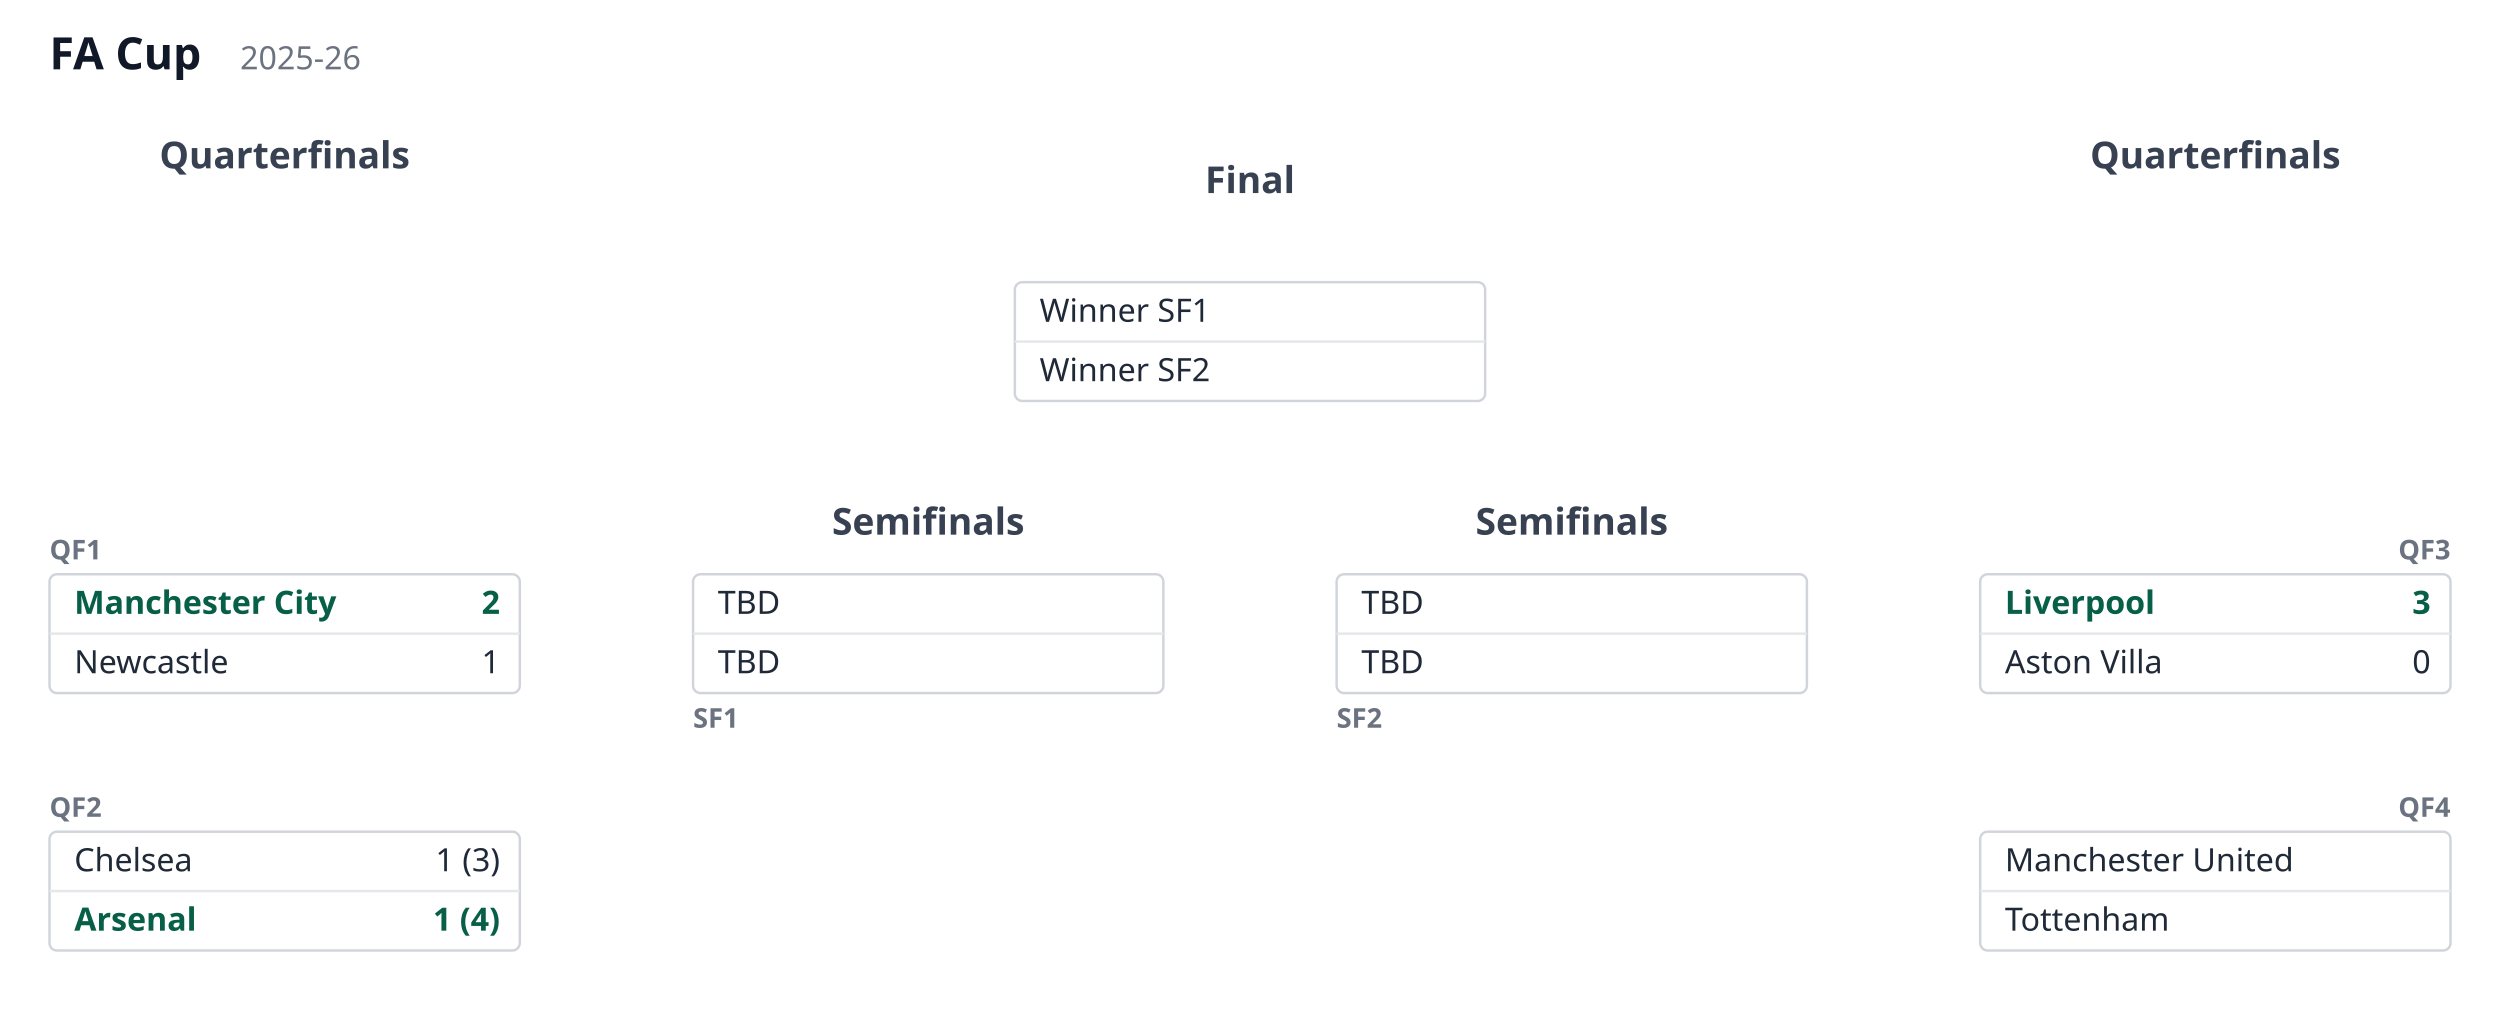
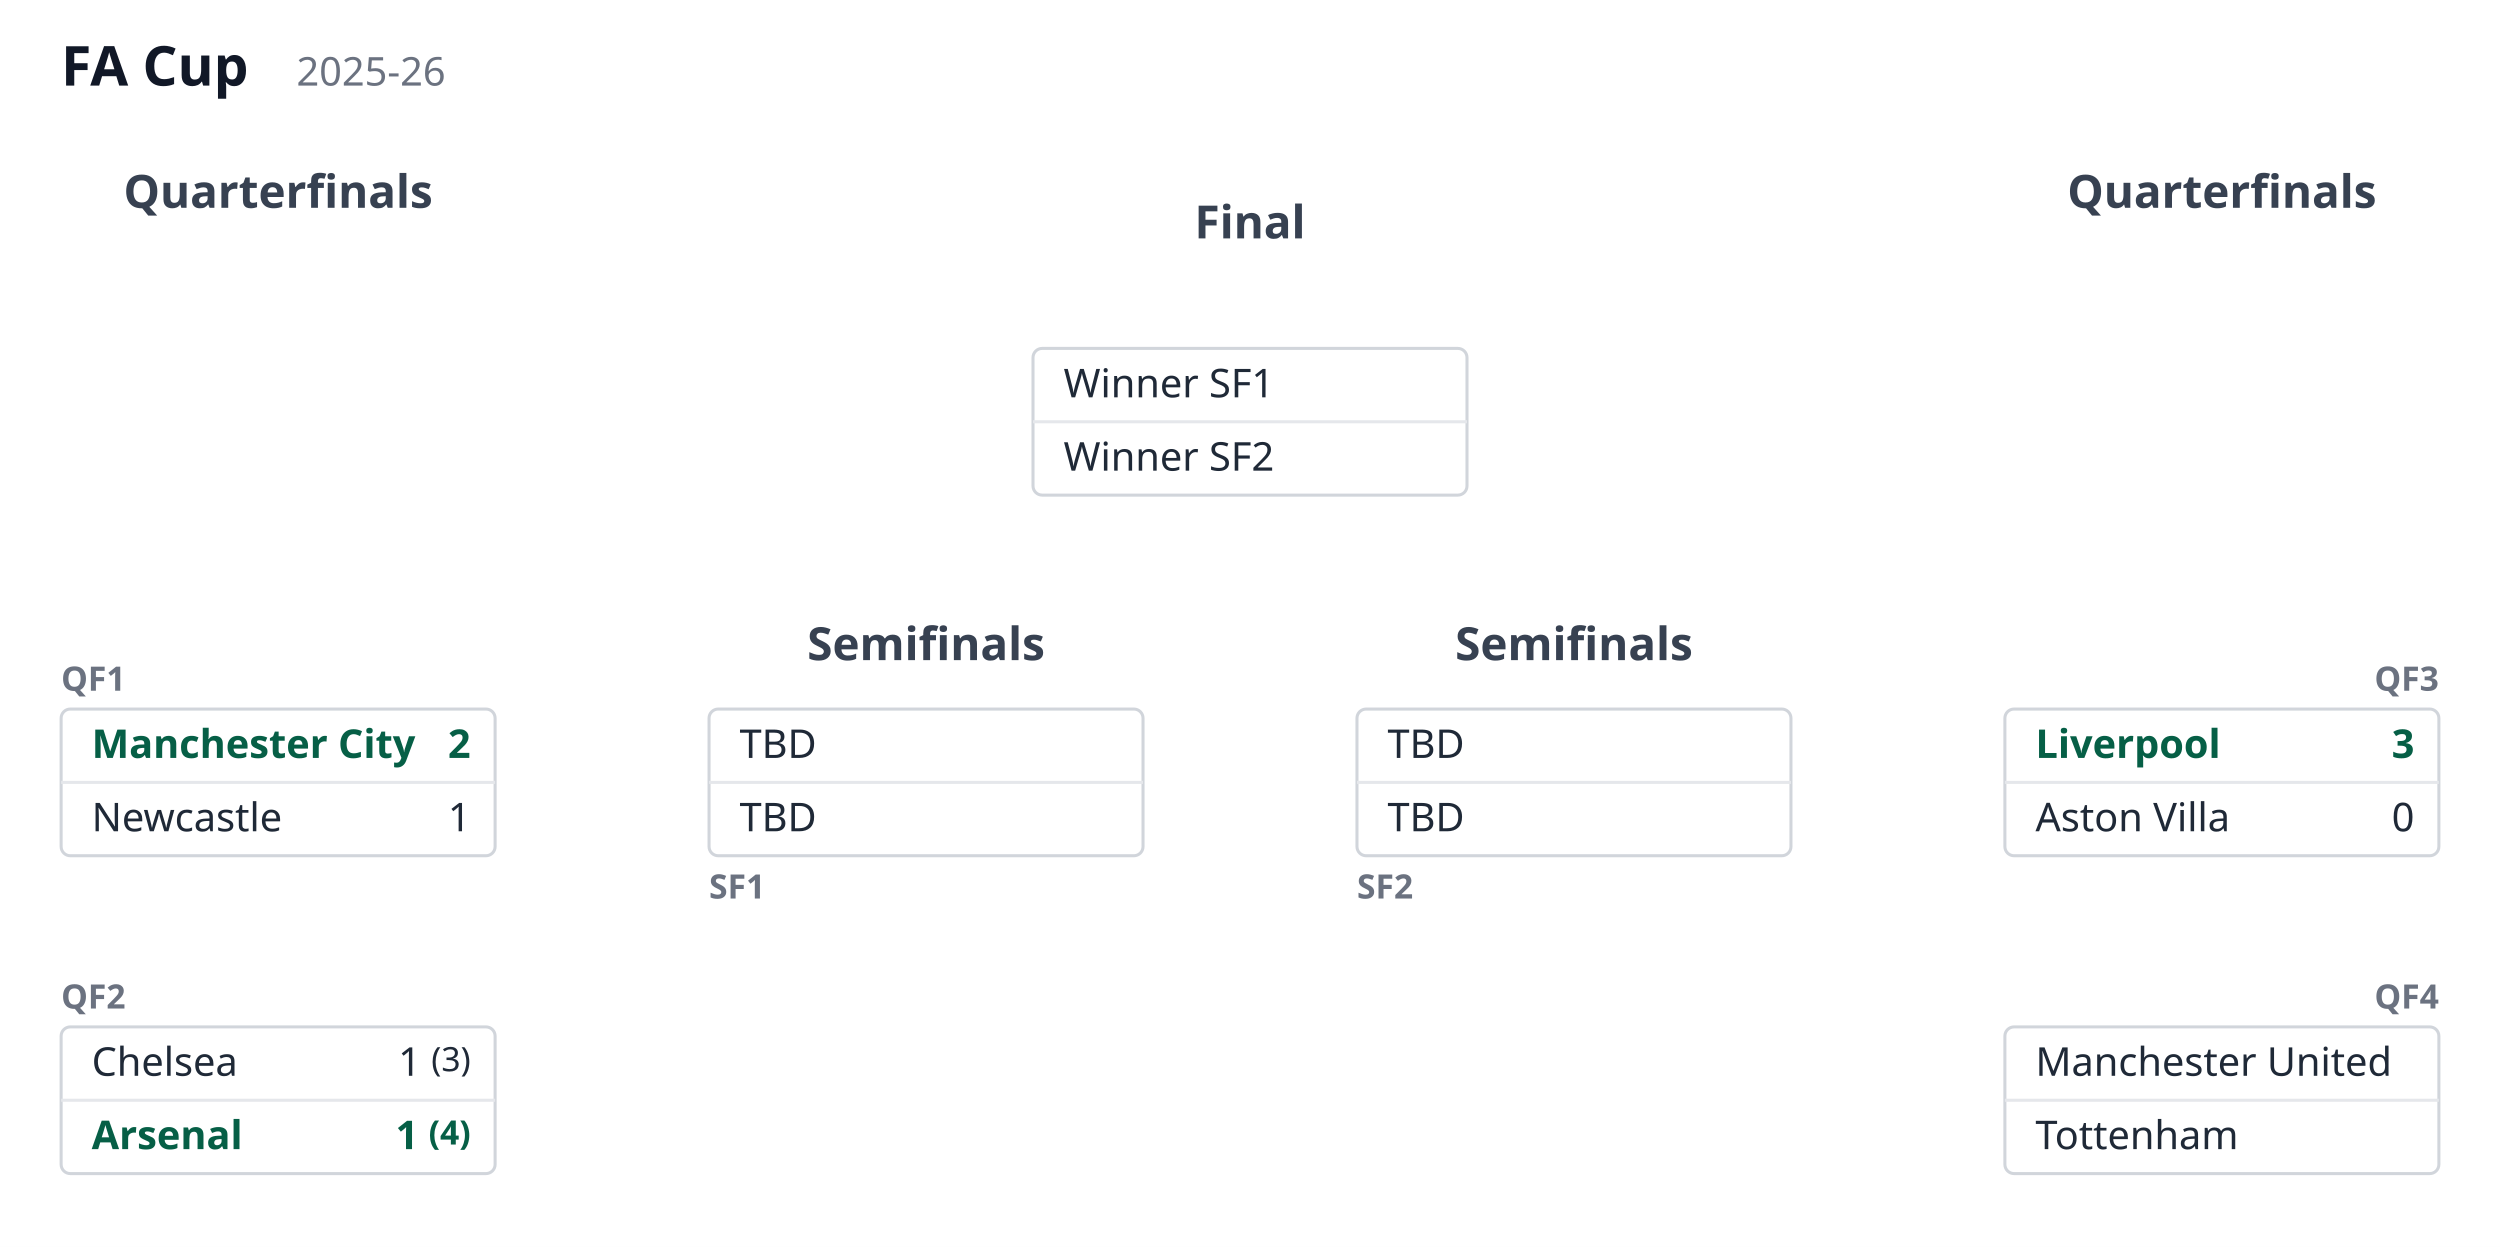
- <svg xmlns="http://www.w3.org/2000/svg" viewBox="0 0 1010 408" width="1010" height="408" font-family="sans-serif">
+ <svg xmlns="http://www.w3.org/2000/svg" viewBox="0 0 818 408" width="818" height="408" font-family="sans-serif">
  <style>
  .pd-bg { fill: #ffffff; }
  .pd-title { font: 600 18px sans-serif; fill: #111827; }
  .pd-season { font: 400 13px sans-serif; fill: #6b7280; }
  .pd-header { font: 600 15px sans-serif; fill: #374151; text-anchor: middle; }
  .pd-meta { font: 400 11px sans-serif; fill: #6b7280; }
  .pd-meta-id { font-weight: 700; }
  .pd-box { fill: #ffffff; stroke: #d1d5db; stroke-width: 1; }
  .pd-divider { stroke: #e5e7eb; stroke-width: 1; }
  .pd-team { font: 400 13px sans-serif; fill: #1f2937; }
  .pd-score { font: 400 13px sans-serif; fill: #1f2937; text-anchor: end; }
+   .pd-pens { font-size: 11px; }
  .pd-win .pd-team, .pd-win .pd-score { font-weight: 700; fill: #065f46; }
  .pd-crest-frame { fill: none; stroke: #d1d5db; stroke-width: 1; }
  .pd-link { fill: none; stroke: #cbd5e1; stroke-width: 1.5; }
  @media (prefers-color-scheme: dark) {
    .pd-bg { fill: #0f172a; }
    .pd-title { fill: #f8fafc; }
    .pd-season { fill: #94a3b8; }
    .pd-header { fill: #cbd5e1; }
    .pd-meta { fill: #94a3b8; }
    .pd-box { fill: #1e293b; stroke: #334155; }
    .pd-divider { stroke: #334155; }
    .pd-team { fill: #e5e7eb; }
    .pd-score { fill: #e5e7eb; }
    .pd-win .pd-team, .pd-win .pd-score { fill: #34d399; }
    .pd-crest-frame { stroke: #334155; }
    .pd-link { stroke: #475569; }
  }</style>
-   <rect class="pd-bg" width="1010" height="408" />
+   <rect class="pd-bg" width="818" height="408" />
  <text class="pd-title" x="20" y="28">FA Cup</text>
  <text class="pd-season" x="97" y="28">2025-26</text>
-   <text class="pd-header" x="115" y="68">Quarterfinals</text>
-   <text class="pd-header" x="895" y="68">Quarterfinals</text>
-   <text class="pd-header" x="375" y="216">Semifinals</text>
-   <text class="pd-header" x="635" y="216">Semifinals</text>
-   <text class="pd-header" x="505" y="78">Final</text>
+   <text class="pd-header" x="91" y="68">Quarterfinals</text>
+   <text class="pd-header" x="727" y="68">Quarterfinals</text>
+   <text class="pd-header" x="303" y="216">Semifinals</text>
+   <text class="pd-header" x="515" y="216">Semifinals</text>
+   <text class="pd-header" x="409" y="78">Final</text>
  <text class="pd-meta" x="20" y="226">
    <tspan class="pd-meta-id">QF1</tspan>
  </text>
-   <rect class="pd-box" x="20" y="232" width="190" height="48" rx="3" />
-   <line class="pd-divider" x1="20" y1="256" x2="210" y2="256" />
+   <rect class="pd-box" x="20" y="232" width="142" height="48" rx="3" />
+   <line class="pd-divider" x1="20" y1="256" x2="162" y2="256" />
  <g class="pd-win">
    <text class="pd-team" x="30" y="248">Manchester City</text>
-     <text class="pd-score" x="202" y="248">2</text>
+     <text class="pd-score" x="154" y="248">2</text>
  </g>
  <g class="">
    <text class="pd-team" x="30" y="272">Newcastle</text>
-     <text class="pd-score" x="202" y="272">1</text>
+     <text class="pd-score" x="154" y="272">1</text>
  </g>
  <text class="pd-meta" x="20" y="330">
    <tspan class="pd-meta-id">QF2</tspan>
  </text>
-   <rect class="pd-box" x="20" y="336" width="190" height="48" rx="3" />
-   <line class="pd-divider" x1="20" y1="360" x2="210" y2="360" />
+   <rect class="pd-box" x="20" y="336" width="142" height="48" rx="3" />
+   <line class="pd-divider" x1="20" y1="360" x2="162" y2="360" />
  <g class="">
    <text class="pd-team" x="30" y="352">Chelsea</text>
-     <text class="pd-score" x="202" y="352">1 (3)</text>
+     <text class="pd-score" x="154" y="352">1 <tspan class="pd-pens" dy="-1.5">(3)</tspan>
+     </text>
  </g>
  <g class="pd-win">
    <text class="pd-team" x="30" y="376">Arsenal</text>
-     <text class="pd-score" x="202" y="376">1 (4)</text>
+     <text class="pd-score" x="154" y="376">1 <tspan class="pd-pens" dy="-1.5">(4)</tspan>
+     </text>
  </g>
-   <text class="pd-meta" x="990" y="226" text-anchor="end">
+   <text class="pd-meta" x="798" y="226" text-anchor="end">
    <tspan class="pd-meta-id">QF3</tspan>
  </text>
-   <rect class="pd-box" x="800" y="232" width="190" height="48" rx="3" />
-   <line class="pd-divider" x1="800" y1="256" x2="990" y2="256" />
+   <rect class="pd-box" x="656" y="232" width="142" height="48" rx="3" />
+   <line class="pd-divider" x1="656" y1="256" x2="798" y2="256" />
  <g class="pd-win">
-     <text class="pd-team" x="810" y="248">Liverpool</text>
-     <text class="pd-score" x="982" y="248">3</text>
+     <text class="pd-team" x="666" y="248">Liverpool</text>
+     <text class="pd-score" x="790" y="248">3</text>
  </g>
  <g class="">
-     <text class="pd-team" x="810" y="272">Aston Villa</text>
-     <text class="pd-score" x="982" y="272">0</text>
+     <text class="pd-team" x="666" y="272">Aston Villa</text>
+     <text class="pd-score" x="790" y="272">0</text>
  </g>
-   <text class="pd-meta" x="990" y="330" text-anchor="end">
+   <text class="pd-meta" x="798" y="330" text-anchor="end">
    <tspan class="pd-meta-id">QF4</tspan>
  </text>
-   <rect class="pd-box" x="800" y="336" width="190" height="48" rx="3" />
-   <line class="pd-divider" x1="800" y1="360" x2="990" y2="360" />
+   <rect class="pd-box" x="656" y="336" width="142" height="48" rx="3" />
+   <line class="pd-divider" x1="656" y1="360" x2="798" y2="360" />
  <g class="">
-     <text class="pd-team" x="810" y="352">Manchester United</text>
+     <text class="pd-team" x="666" y="352">Manchester United</text>
  </g>
  <g class="">
-     <text class="pd-team" x="810" y="376">Tottenham</text>
+     <text class="pd-team" x="666" y="376">Tottenham</text>
  </g>
-   <text class="pd-meta" x="280" y="294">
-     <tspan x="280">
+   <text class="pd-meta" x="232" y="294">
+     <tspan x="232">
      <tspan class="pd-meta-id">SF1</tspan>
    </tspan>
  </text>
-   <rect class="pd-box" x="280" y="232" width="190" height="48" rx="3" />
-   <line class="pd-divider" x1="280" y1="256" x2="470" y2="256" />
+   <rect class="pd-box" x="232" y="232" width="142" height="48" rx="3" />
+   <line class="pd-divider" x1="232" y1="256" x2="374" y2="256" />
  <g class="">
-     <text class="pd-team" x="290" y="248">TBD</text>
+     <text class="pd-team" x="242" y="248">TBD</text>
  </g>
  <g class="">
-     <text class="pd-team" x="290" y="272">TBD</text>
+     <text class="pd-team" x="242" y="272">TBD</text>
  </g>
-   <text class="pd-meta" x="540" y="294">
-     <tspan x="540">
+   <text class="pd-meta" x="444" y="294">
+     <tspan x="444">
      <tspan class="pd-meta-id">SF2</tspan>
    </tspan>
  </text>
-   <rect class="pd-box" x="540" y="232" width="190" height="48" rx="3" />
-   <line class="pd-divider" x1="540" y1="256" x2="730" y2="256" />
+   <rect class="pd-box" x="444" y="232" width="142" height="48" rx="3" />
+   <line class="pd-divider" x1="444" y1="256" x2="586" y2="256" />
  <g class="">
-     <text class="pd-team" x="550" y="248">TBD</text>
+     <text class="pd-team" x="454" y="248">TBD</text>
  </g>
  <g class="">
-     <text class="pd-team" x="550" y="272">TBD</text>
+     <text class="pd-team" x="454" y="272">TBD</text>
  </g>
-   <rect class="pd-box" x="410" y="114" width="190" height="48" rx="3" />
-   <line class="pd-divider" x1="410" y1="138" x2="600" y2="138" />
+   <rect class="pd-box" x="338" y="114" width="142" height="48" rx="3" />
+   <line class="pd-divider" x1="338" y1="138" x2="480" y2="138" />
  <g class="">
-     <text class="pd-team" x="420" y="130">Winner SF1</text>
+     <text class="pd-team" x="348" y="130">Winner SF1</text>
  </g>
  <g class="">
-     <text class="pd-team" x="420" y="154">Winner SF2</text>
+     <text class="pd-team" x="348" y="154">Winner SF2</text>
  </g>
</svg>
